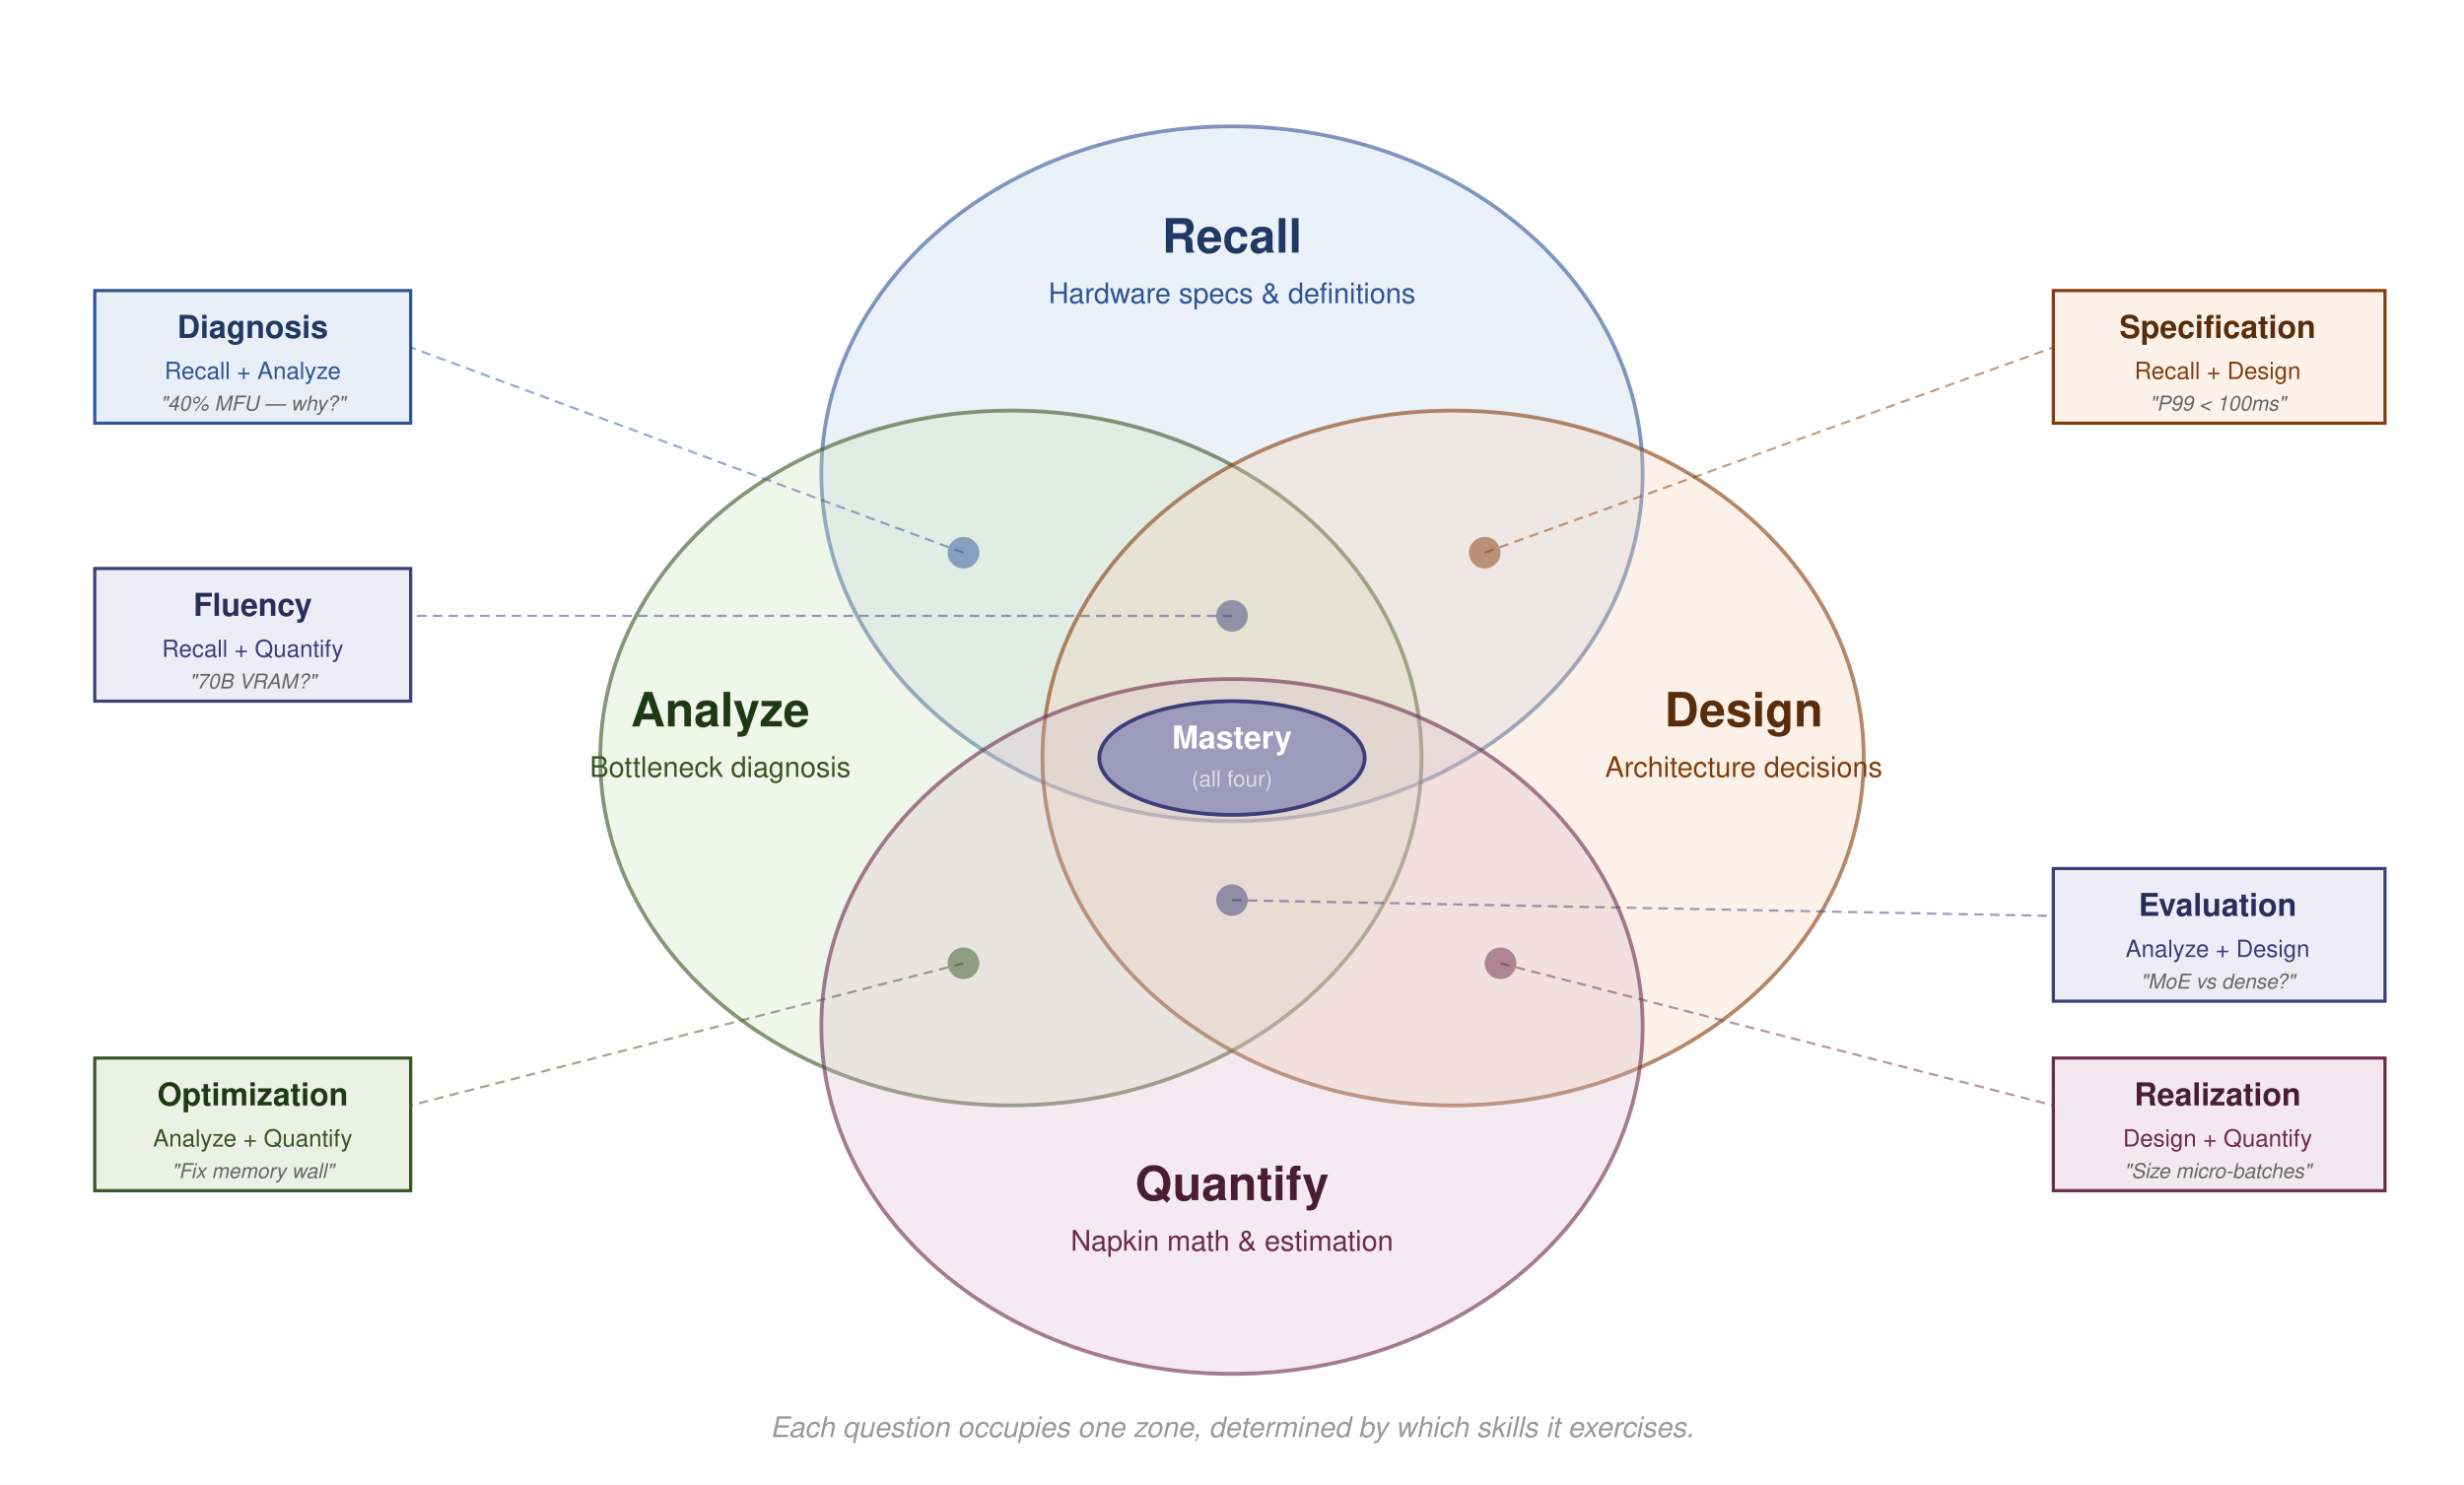
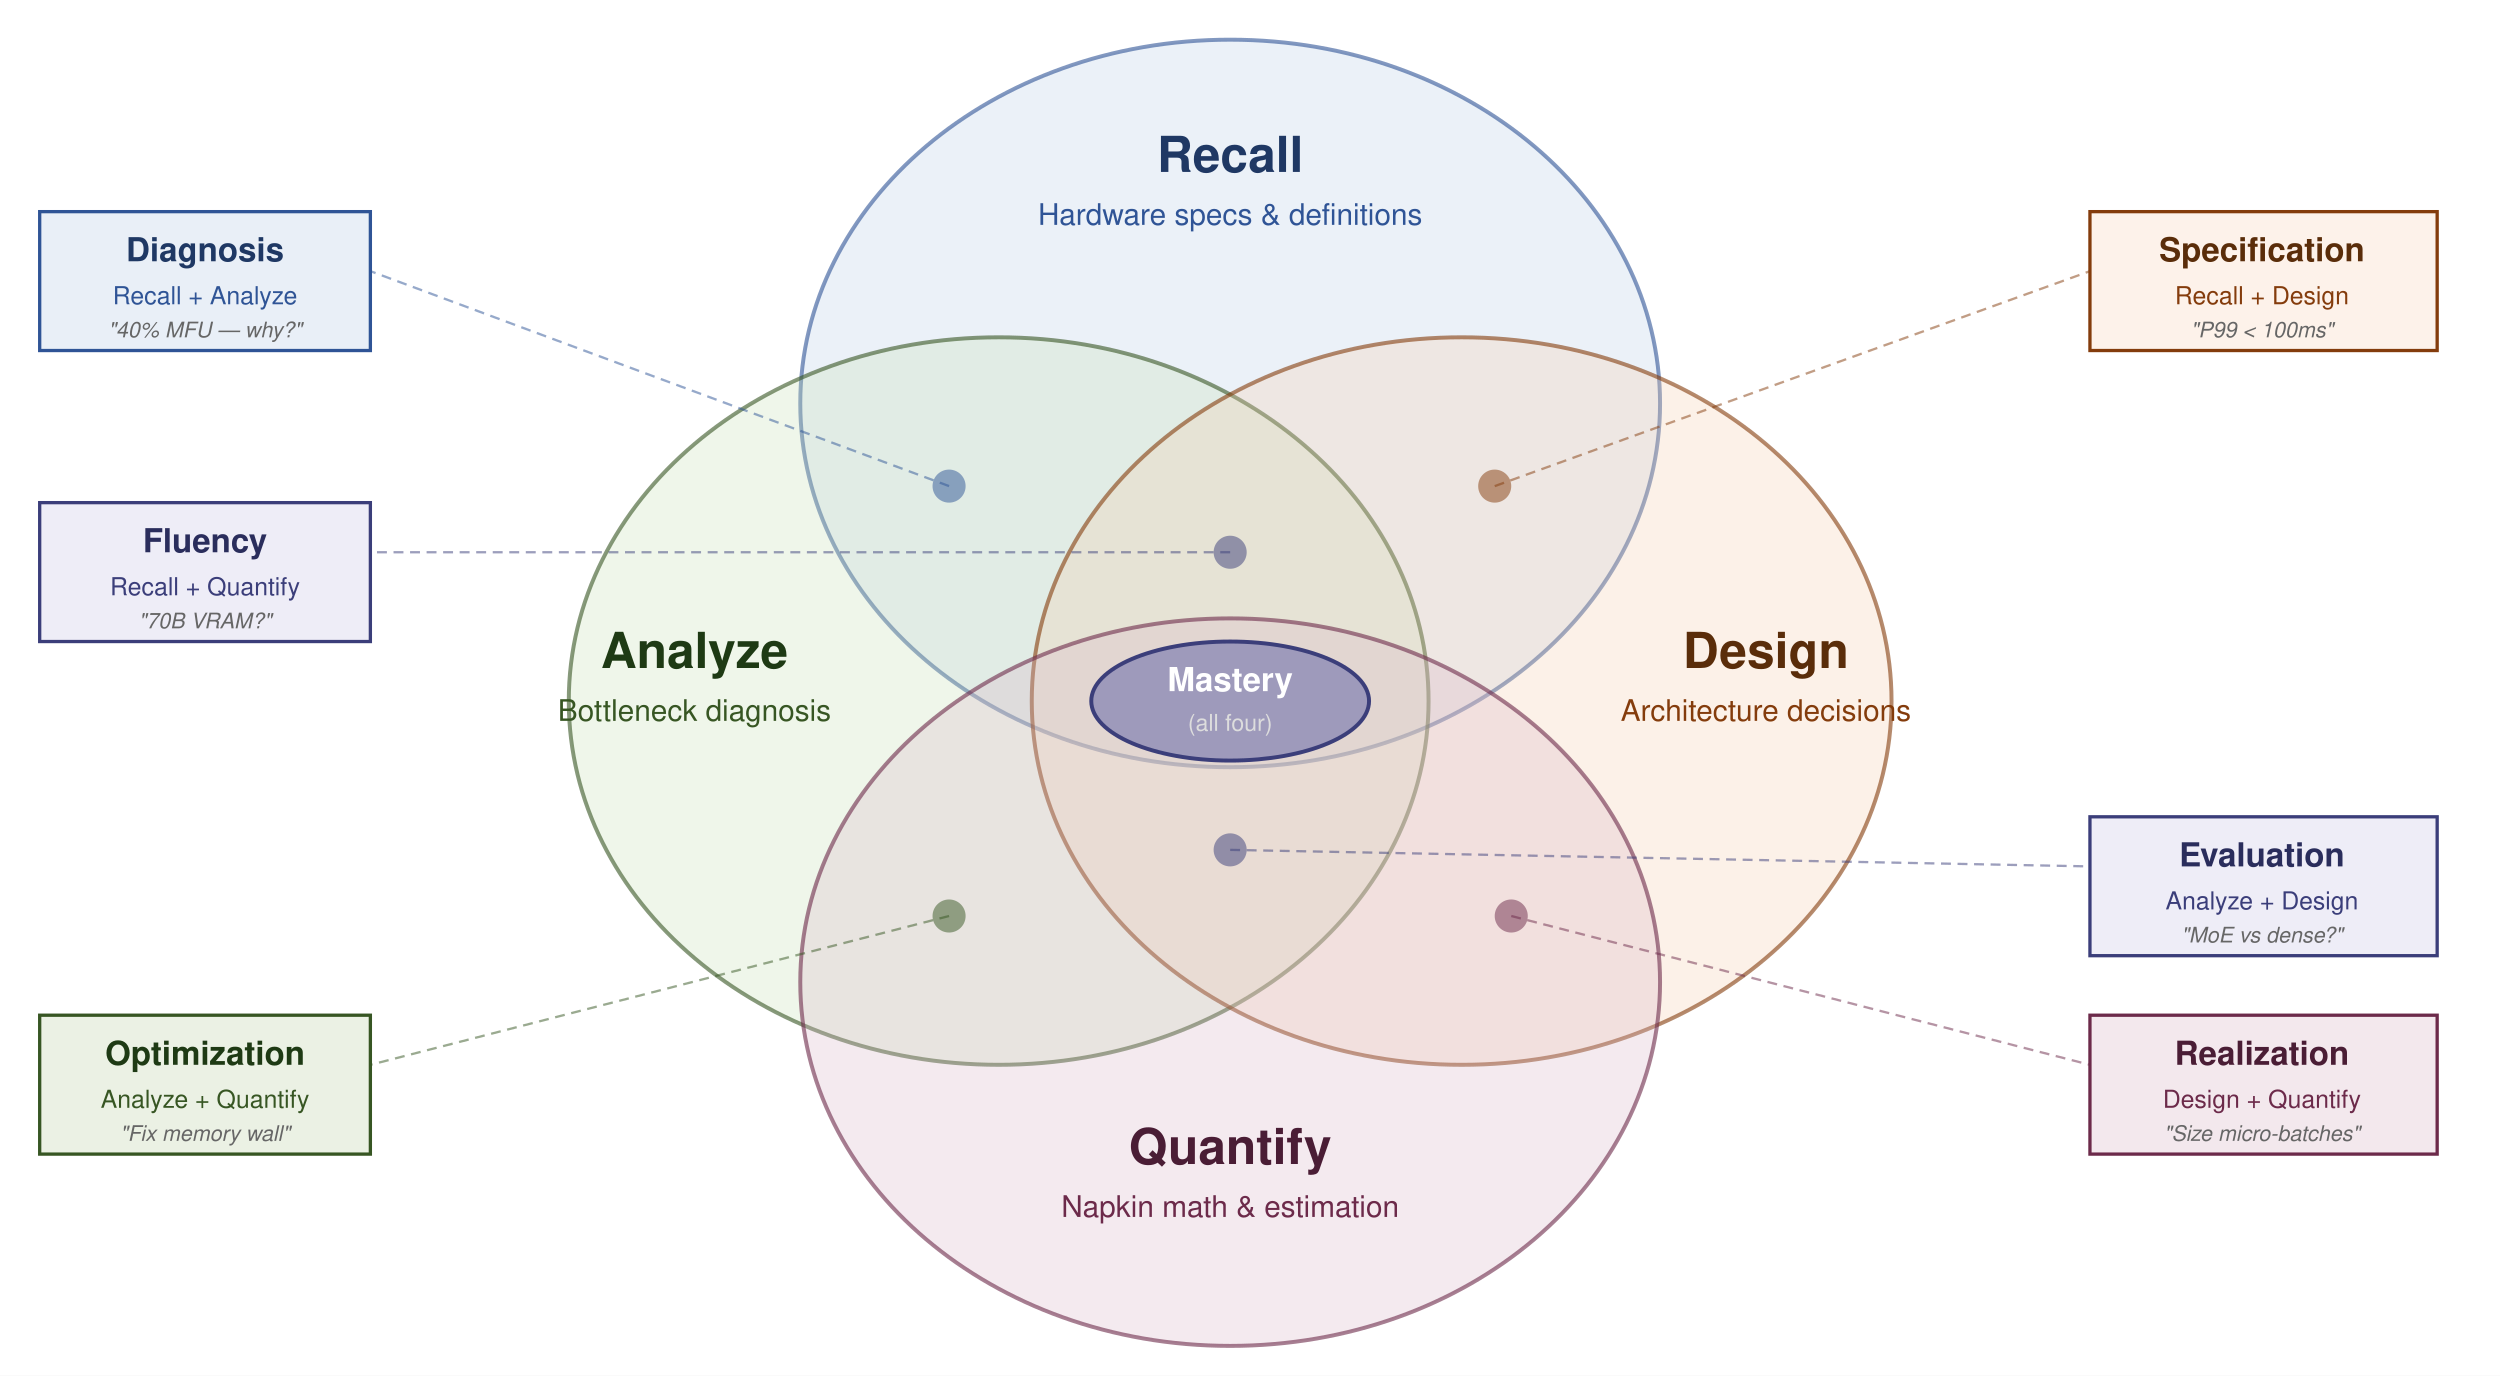
- <svg xmlns="http://www.w3.org/2000/svg" viewBox="0 0 780 470" font-family="Helvetica Neue, Helvetica, Arial, sans-serif">
-   <rect width="780" height="470" fill="#fff" rx="0" />
+ <svg xmlns="http://www.w3.org/2000/svg" viewBox="18 28 756 416" font-family="Helvetica Neue, Helvetica, Arial, sans-serif">
+   <rect x="18" y="28" width="756" height="416" fill="#fff" rx="0" />
  <ellipse cx="390" cy="150" rx="130" ry="110" fill="#B8CCE4" fill-opacity="0.28" stroke="#2F5496" stroke-width="1.2" stroke-opacity="0.6" />
  <ellipse cx="320" cy="240" rx="130" ry="110" fill="#C5DFB4" fill-opacity="0.28" stroke="#375623" stroke-width="1.2" stroke-opacity="0.6" />
  <ellipse cx="460" cy="240" rx="130" ry="110" fill="#F4CCAC" fill-opacity="0.28" stroke="#843C0C" stroke-width="1.2" stroke-opacity="0.6" />
  <ellipse cx="390" cy="325" rx="130" ry="110" fill="#D9B2C6" fill-opacity="0.28" stroke="#6C2A4A" stroke-width="1.2" stroke-opacity="0.6" />
  <ellipse cx="390" cy="240" rx="42" ry="18" fill="#5B5EA6" fill-opacity="0.5" stroke="#3B3E7A" stroke-width="1.2" />
  <text x="390" y="237" text-anchor="middle" font-size="10" font-weight="600" fill="#fff">Mastery</text>
  <text x="390" y="249" text-anchor="middle" font-size="7" fill="#ddd">(all four)</text>
  <circle cx="305" cy="175" r="5" fill="#2F5496" fill-opacity="0.5" />
  <circle cx="470" cy="175" r="5" fill="#843C0C" fill-opacity="0.5" />
  <circle cx="390" cy="195" r="5" fill="#3B3E7A" fill-opacity="0.5" />
  <circle cx="390" cy="285" r="5" fill="#3B3E7A" fill-opacity="0.5" />
  <circle cx="305" cy="305" r="5" fill="#375623" fill-opacity="0.5" />
  <circle cx="475" cy="305" r="5" fill="#6C2A4A" fill-opacity="0.5" />
  <line x1="305" y1="175" x2="130" y2="110" stroke="#2F5496" stroke-width="0.7" stroke-dasharray="3 2" stroke-opacity="0.5" />
  <line x1="470" y1="175" x2="650" y2="110" stroke="#843C0C" stroke-width="0.7" stroke-dasharray="3 2" stroke-opacity="0.5" />
  <line x1="390" y1="195" x2="130" y2="195" stroke="#3B3E7A" stroke-width="0.7" stroke-dasharray="3 2" stroke-opacity="0.5" />
  <line x1="390" y1="285" x2="650" y2="290" stroke="#3B3E7A" stroke-width="0.7" stroke-dasharray="3 2" stroke-opacity="0.5" />
  <line x1="305" y1="305" x2="130" y2="350" stroke="#375623" stroke-width="0.7" stroke-dasharray="3 2" stroke-opacity="0.5" />
  <line x1="475" y1="305" x2="650" y2="350" stroke="#6C2A4A" stroke-width="0.7" stroke-dasharray="3 2" stroke-opacity="0.5" />
  <text x="390" y="80" text-anchor="middle" font-size="15" font-weight="600" fill="#1F3864">Recall</text>
  <text x="390" y="96" text-anchor="middle" font-size="9" fill="#2F5496">Hardware specs &amp; definitions</text>
  <text x="228" y="230" text-anchor="middle" font-size="15" font-weight="600" fill="#1E3A14">Analyze</text>
  <text x="228" y="246" text-anchor="middle" font-size="9" fill="#375623">Bottleneck diagnosis</text>
  <text x="552" y="230" text-anchor="middle" font-size="15" font-weight="600" fill="#5A2D0A">Design</text>
  <text x="552" y="246" text-anchor="middle" font-size="9" fill="#843C0C">Architecture decisions</text>
  <text x="390" y="380" text-anchor="middle" font-size="15" font-weight="600" fill="#4A1D35">Quantify</text>
  <text x="390" y="396" text-anchor="middle" font-size="9" fill="#6C2A4A">Napkin math &amp; estimation</text>
  <rect x="30" y="92" width="100" height="42" rx="0" fill="#E9EFF7" stroke="#2F5496" stroke-width="1" />
  <text x="80" y="107" text-anchor="middle" font-size="10" font-weight="600" fill="#1F3864">Diagnosis</text>
  <text x="80" y="120" text-anchor="middle" font-size="7.5" fill="#2F5496">Recall + Analyze</text>
  <text x="80" y="130" text-anchor="middle" font-size="6.5" fill="#666" font-style="italic">"40% MFU — why?"</text>
  <rect x="30" y="180" width="100" height="42" rx="0" fill="#EEEDF7" stroke="#3B3E7A" stroke-width="1" />
  <text x="80" y="195" text-anchor="middle" font-size="10" font-weight="600" fill="#2A2D5C">Fluency</text>
  <text x="80" y="208" text-anchor="middle" font-size="7.5" fill="#3B3E7A">Recall + Quantify</text>
  <text x="80" y="218" text-anchor="middle" font-size="6.5" fill="#666" font-style="italic">"70B VRAM?"</text>
  <rect x="30" y="335" width="100" height="42" rx="0" fill="#EBF1E4" stroke="#375623" stroke-width="1" />
  <text x="80" y="350" text-anchor="middle" font-size="10" font-weight="600" fill="#1E3A14">Optimization</text>
  <text x="80" y="363" text-anchor="middle" font-size="7.5" fill="#375623">Analyze + Quantify</text>
  <text x="80" y="373" text-anchor="middle" font-size="6.5" fill="#666" font-style="italic">"Fix memory wall"</text>
  <rect x="650" y="92" width="105" height="42" rx="0" fill="#FDF2EA" stroke="#843C0C" stroke-width="1" />
  <text x="702" y="107" text-anchor="middle" font-size="10" font-weight="600" fill="#5A2D0A">Specification</text>
  <text x="702" y="120" text-anchor="middle" font-size="7.5" fill="#843C0C">Recall + Design</text>
  <text x="702" y="130" text-anchor="middle" font-size="6.5" fill="#666" font-style="italic">"P99 &lt; 100ms"</text>
  <rect x="650" y="275" width="105" height="42" rx="0" fill="#EEEDF7" stroke="#3B3E7A" stroke-width="1" />
  <text x="702" y="290" text-anchor="middle" font-size="10" font-weight="600" fill="#2A2D5C">Evaluation</text>
  <text x="702" y="303" text-anchor="middle" font-size="7.5" fill="#3B3E7A">Analyze + Design</text>
  <text x="702" y="313" text-anchor="middle" font-size="6.5" fill="#666" font-style="italic">"MoE vs dense?"</text>
  <rect x="650" y="335" width="105" height="42" rx="0" fill="#F3E8ED" stroke="#6C2A4A" stroke-width="1" />
  <text x="702" y="350" text-anchor="middle" font-size="10" font-weight="600" fill="#4A1D35">Realization</text>
  <text x="702" y="363" text-anchor="middle" font-size="7.5" fill="#6C2A4A">Design + Quantify</text>
  <text x="702" y="373" text-anchor="middle" font-size="6.5" fill="#666" font-style="italic">"Size micro-batches"</text>
-   <text x="390" y="455" text-anchor="middle" font-size="9" fill="#999" font-style="italic">Each question occupies one zone, determined by which skills it exercises.</text>
</svg>
